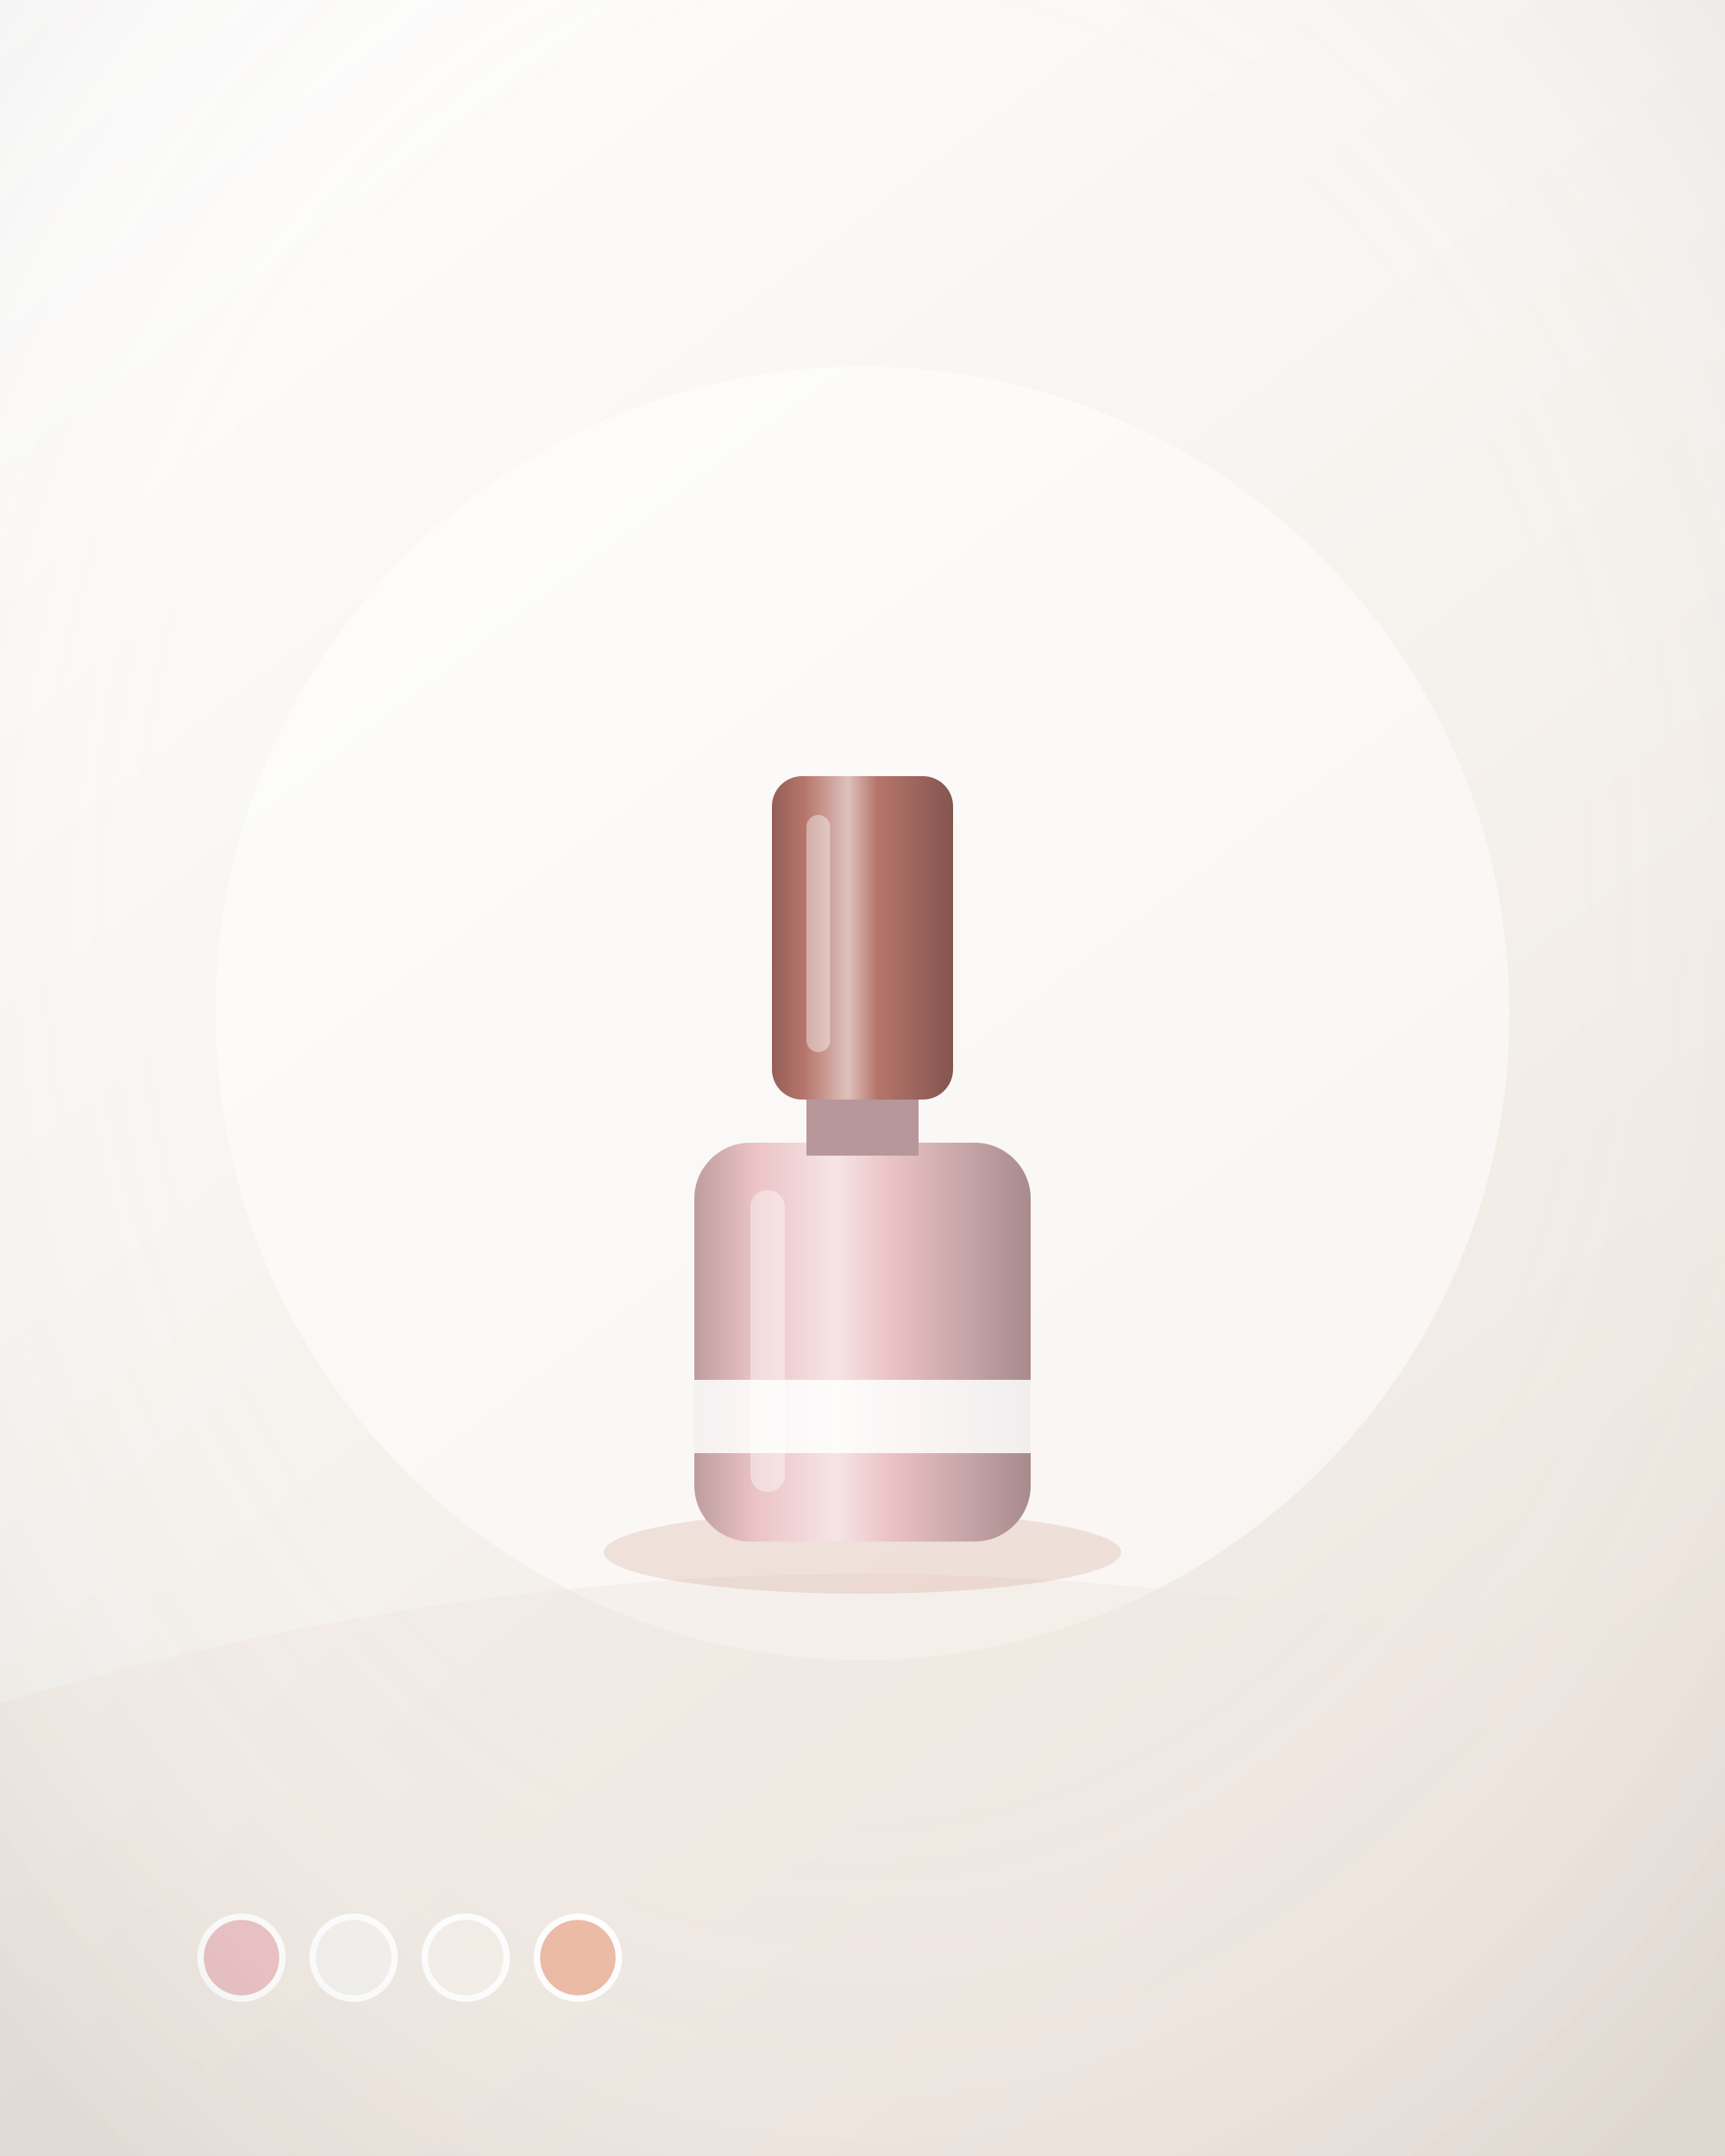
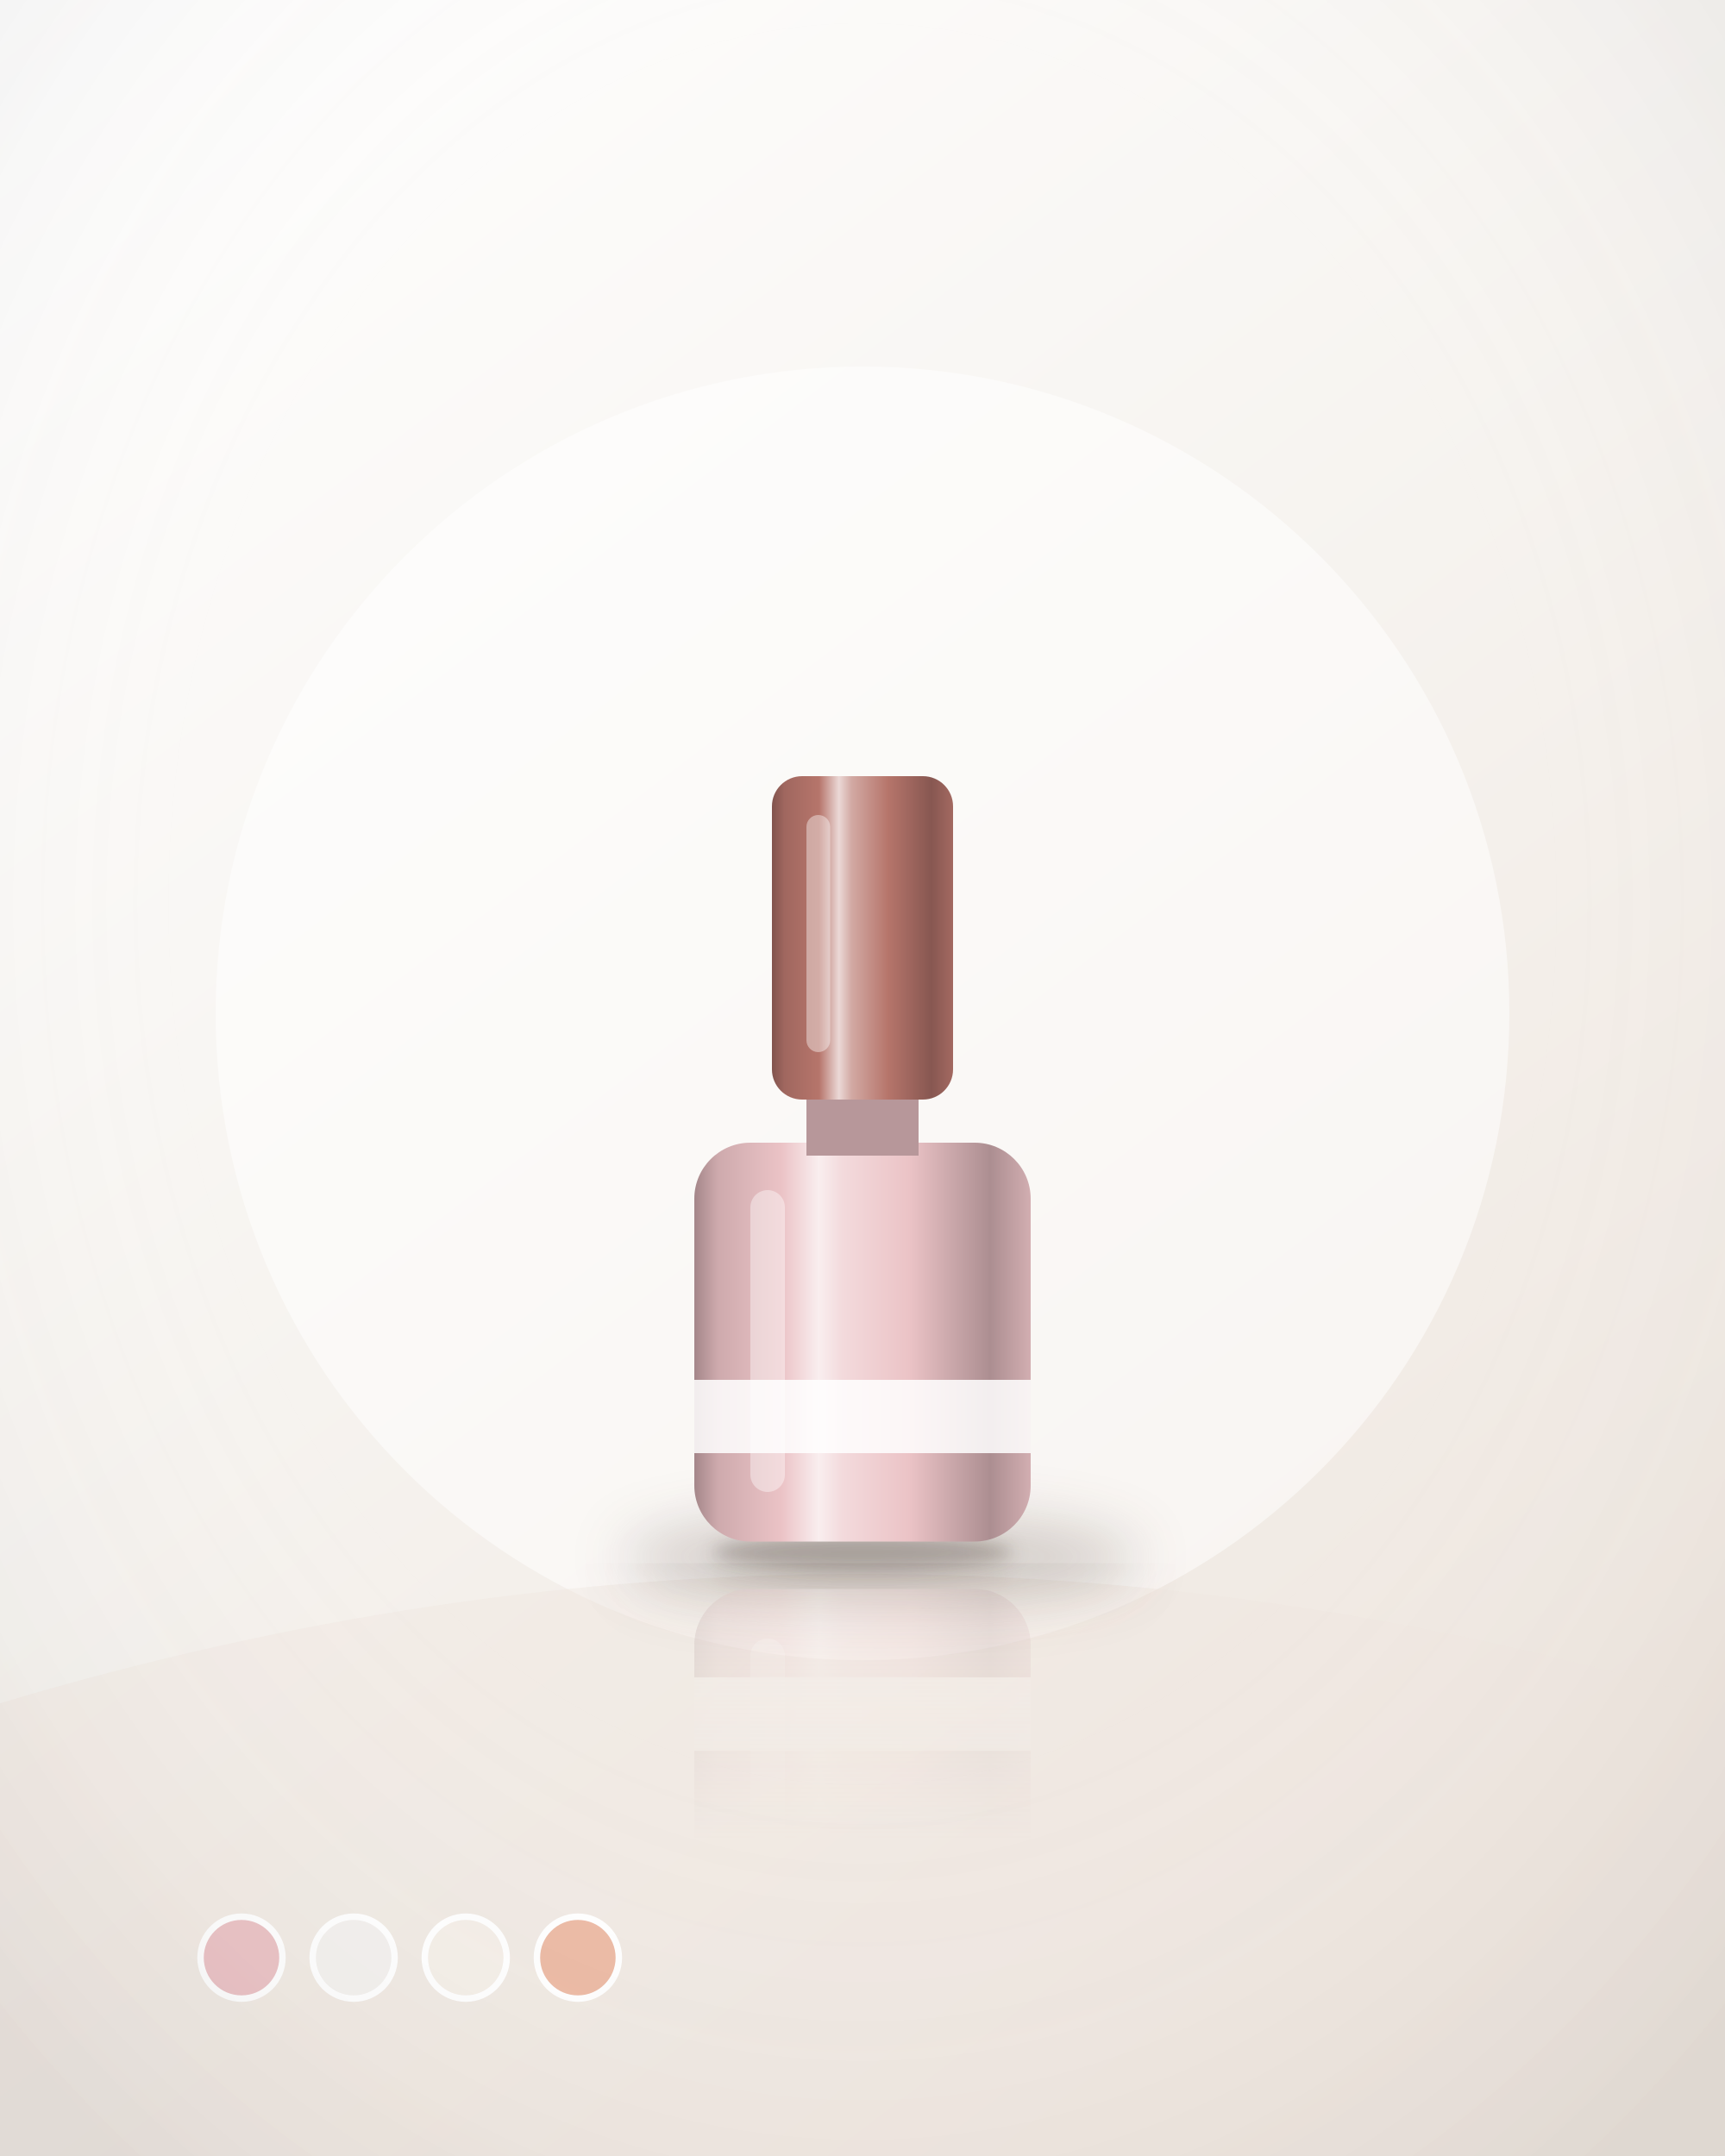
<svg xmlns="http://www.w3.org/2000/svg" viewBox="0 0 800 1000" width="800" height="1000" role="img">
  <defs>
    <linearGradient id="bg85" x1="0" y1="0" x2=".6" y2="1">
      <stop offset="0" stop-color="#FFFFFF" />
      <stop offset=".55" stop-color="#F6F3EF" />
      <stop offset="1" stop-color="#EFE7E0" />
    </linearGradient>
    <radialGradient id="v86" cx=".5" cy=".42" r=".72">
      <stop offset=".55" stop-color="#fff" stop-opacity="0" />
      <stop offset="1" stop-color="#141110" stop-opacity=".07" />
    </radialGradient>
+     <filter id="blurWide" x="-60%" y="-200%" width="220%" height="500%">
+       <feGaussianBlur stdDeviation="13" />
+     </filter>
+     <filter id="blurTight" x="-60%" y="-300%" width="220%" height="700%">
+       <feGaussianBlur stdDeviation="4" />
+     </filter>
+     <linearGradient id="reflGrad" x1="0" y1="205" x2="0" y2="335" gradientUnits="userSpaceOnUse">
+       <stop offset="0" stop-color="#fff" stop-opacity=".5" />
+       <stop offset="1" stop-color="#fff" stop-opacity="0" />
+     </linearGradient>
+     <mask id="reflFade" maskUnits="userSpaceOnUse" x="-260" y="205" width="520" height="130">
+       <rect x="-260" y="205" width="520" height="130" fill="url(#reflGrad)" />
+     </mask>
    <linearGradient id="g83" x1="0" y1="0" x2="1" y2="0">
-       <stop offset="0" stop-color="#bd9c9f" />
-       <stop offset=".18" stop-color="#EBC3C6" />
-       <stop offset=".42" stop-color="#f6e4e5" />
-       <stop offset=".58" stop-color="#EBC3C6" />
-       <stop offset="1" stop-color="#a88a8d" />
+       <stop offset="0" stop-color="#a48689" />
+       <stop offset=".07" stop-color="#ceaaad" />
+       <stop offset=".26" stop-color="#EBC3C6" />
+       <stop offset=".37" stop-color="#f9eeef" />
+       <stop offset=".44" stop-color="#f3dadc" />
+       <stop offset=".64" stop-color="#EBC3C6" />
+       <stop offset=".88" stop-color="#ac8e91" />
+       <stop offset="1" stop-color="#d2aeb1" />
    </linearGradient>
    <linearGradient id="g84" x1="0" y1="0" x2="1" y2="0">
-       <stop offset="0" stop-color="#945f58" />
-       <stop offset=".18" stop-color="#b6756b" />
-       <stop offset=".42" stop-color="#dec1bc" />
-       <stop offset=".58" stop-color="#b6756b" />
-       <stop offset="1" stop-color="#84554f" />
+       <stop offset="0" stop-color="#81534d" />
+       <stop offset=".07" stop-color="#a0675f" />
+       <stop offset=".26" stop-color="#b6756b" />
+       <stop offset=".37" stop-color="#ebd8d6" />
+       <stop offset=".44" stop-color="#d2a9a3" />
+       <stop offset=".64" stop-color="#b6756b" />
+       <stop offset=".88" stop-color="#875751" />
+       <stop offset="1" stop-color="#a36961" />
    </linearGradient>
  </defs>
  <rect width="800" height="1000" fill="url(#bg85)" />
  <circle cx="400" cy="470" r="300" fill="#fff" opacity=".5" />
  <path d="M0 1000 L0 790 Q 400 670 800 790 L800 1000 Z" fill="#EFE7E0" opacity=".45" />
  <g transform="translate(400,520) rotate(0) scale(1)">
-     <ellipse cx="0" cy="200" rx="120" ry="19.2" fill="#A8432A" opacity=".13" />
+     <g mask="url(#reflFade)" opacity=".5">
+       <g transform="translate(0,412) scale(1,-1)">
+         <ellipse cx="8.4" cy="202" rx="120" ry="19.2" fill="#4A372F" opacity=".22" filter="url(#blurWide)" />
+         <ellipse cx="0" cy="200" rx="69.6" ry="8.064" fill="#3A2A24" opacity=".3" filter="url(#blurTight)" />
+         <rect x="-78" y="10" width="156" height="185" rx="26" fill="url(#g83)" />
+         <rect x="-52" y="32" width="16" height="140" rx="8" fill="#fff" opacity=".4" />
+         <rect x="-26" y="-14" width="52" height="30" fill="#b7979a" />
+         <rect x="-42" y="-160" width="84" height="150" rx="14" fill="url(#g84)" />
+         <rect x="-26" y="-142" width="11" height="110" rx="5.5" fill="#fff" opacity=".4" />
+         <rect x="-78" y="120" width="156" height="34" fill="#fff" opacity=".85" />
+       </g>
+     </g>
+     <ellipse cx="8.4" cy="202" rx="120" ry="19.2" fill="#4A372F" opacity=".22" filter="url(#blurWide)" />
+     <ellipse cx="0" cy="200" rx="69.6" ry="8.064" fill="#3A2A24" opacity=".3" filter="url(#blurTight)" />
    <rect x="-78" y="10" width="156" height="185" rx="26" fill="url(#g83)" />
    <rect x="-52" y="32" width="16" height="140" rx="8" fill="#fff" opacity=".4" />
    <rect x="-26" y="-14" width="52" height="30" fill="#b7979a" />
    <rect x="-42" y="-160" width="84" height="150" rx="14" fill="url(#g84)" />
    <rect x="-26" y="-142" width="11" height="110" rx="5.5" fill="#fff" opacity=".4" />
    <rect x="-78" y="120" width="156" height="34" fill="#fff" opacity=".85" />
  </g>
  <circle cx="112" cy="908" r="19" fill="#EBC3C6" stroke="#fff" stroke-width="3" />
  <circle cx="164" cy="908" r="19" fill="#F4F1EE" stroke="#fff" stroke-width="3" />
  <circle cx="216" cy="908" r="19" fill="#F5EFE8" stroke="#fff" stroke-width="3" />
  <circle cx="268" cy="908" r="19" fill="#EDBBA6" stroke="#fff" stroke-width="3" />
  <rect width="800" height="1000" fill="url(#v86)" />
</svg>
